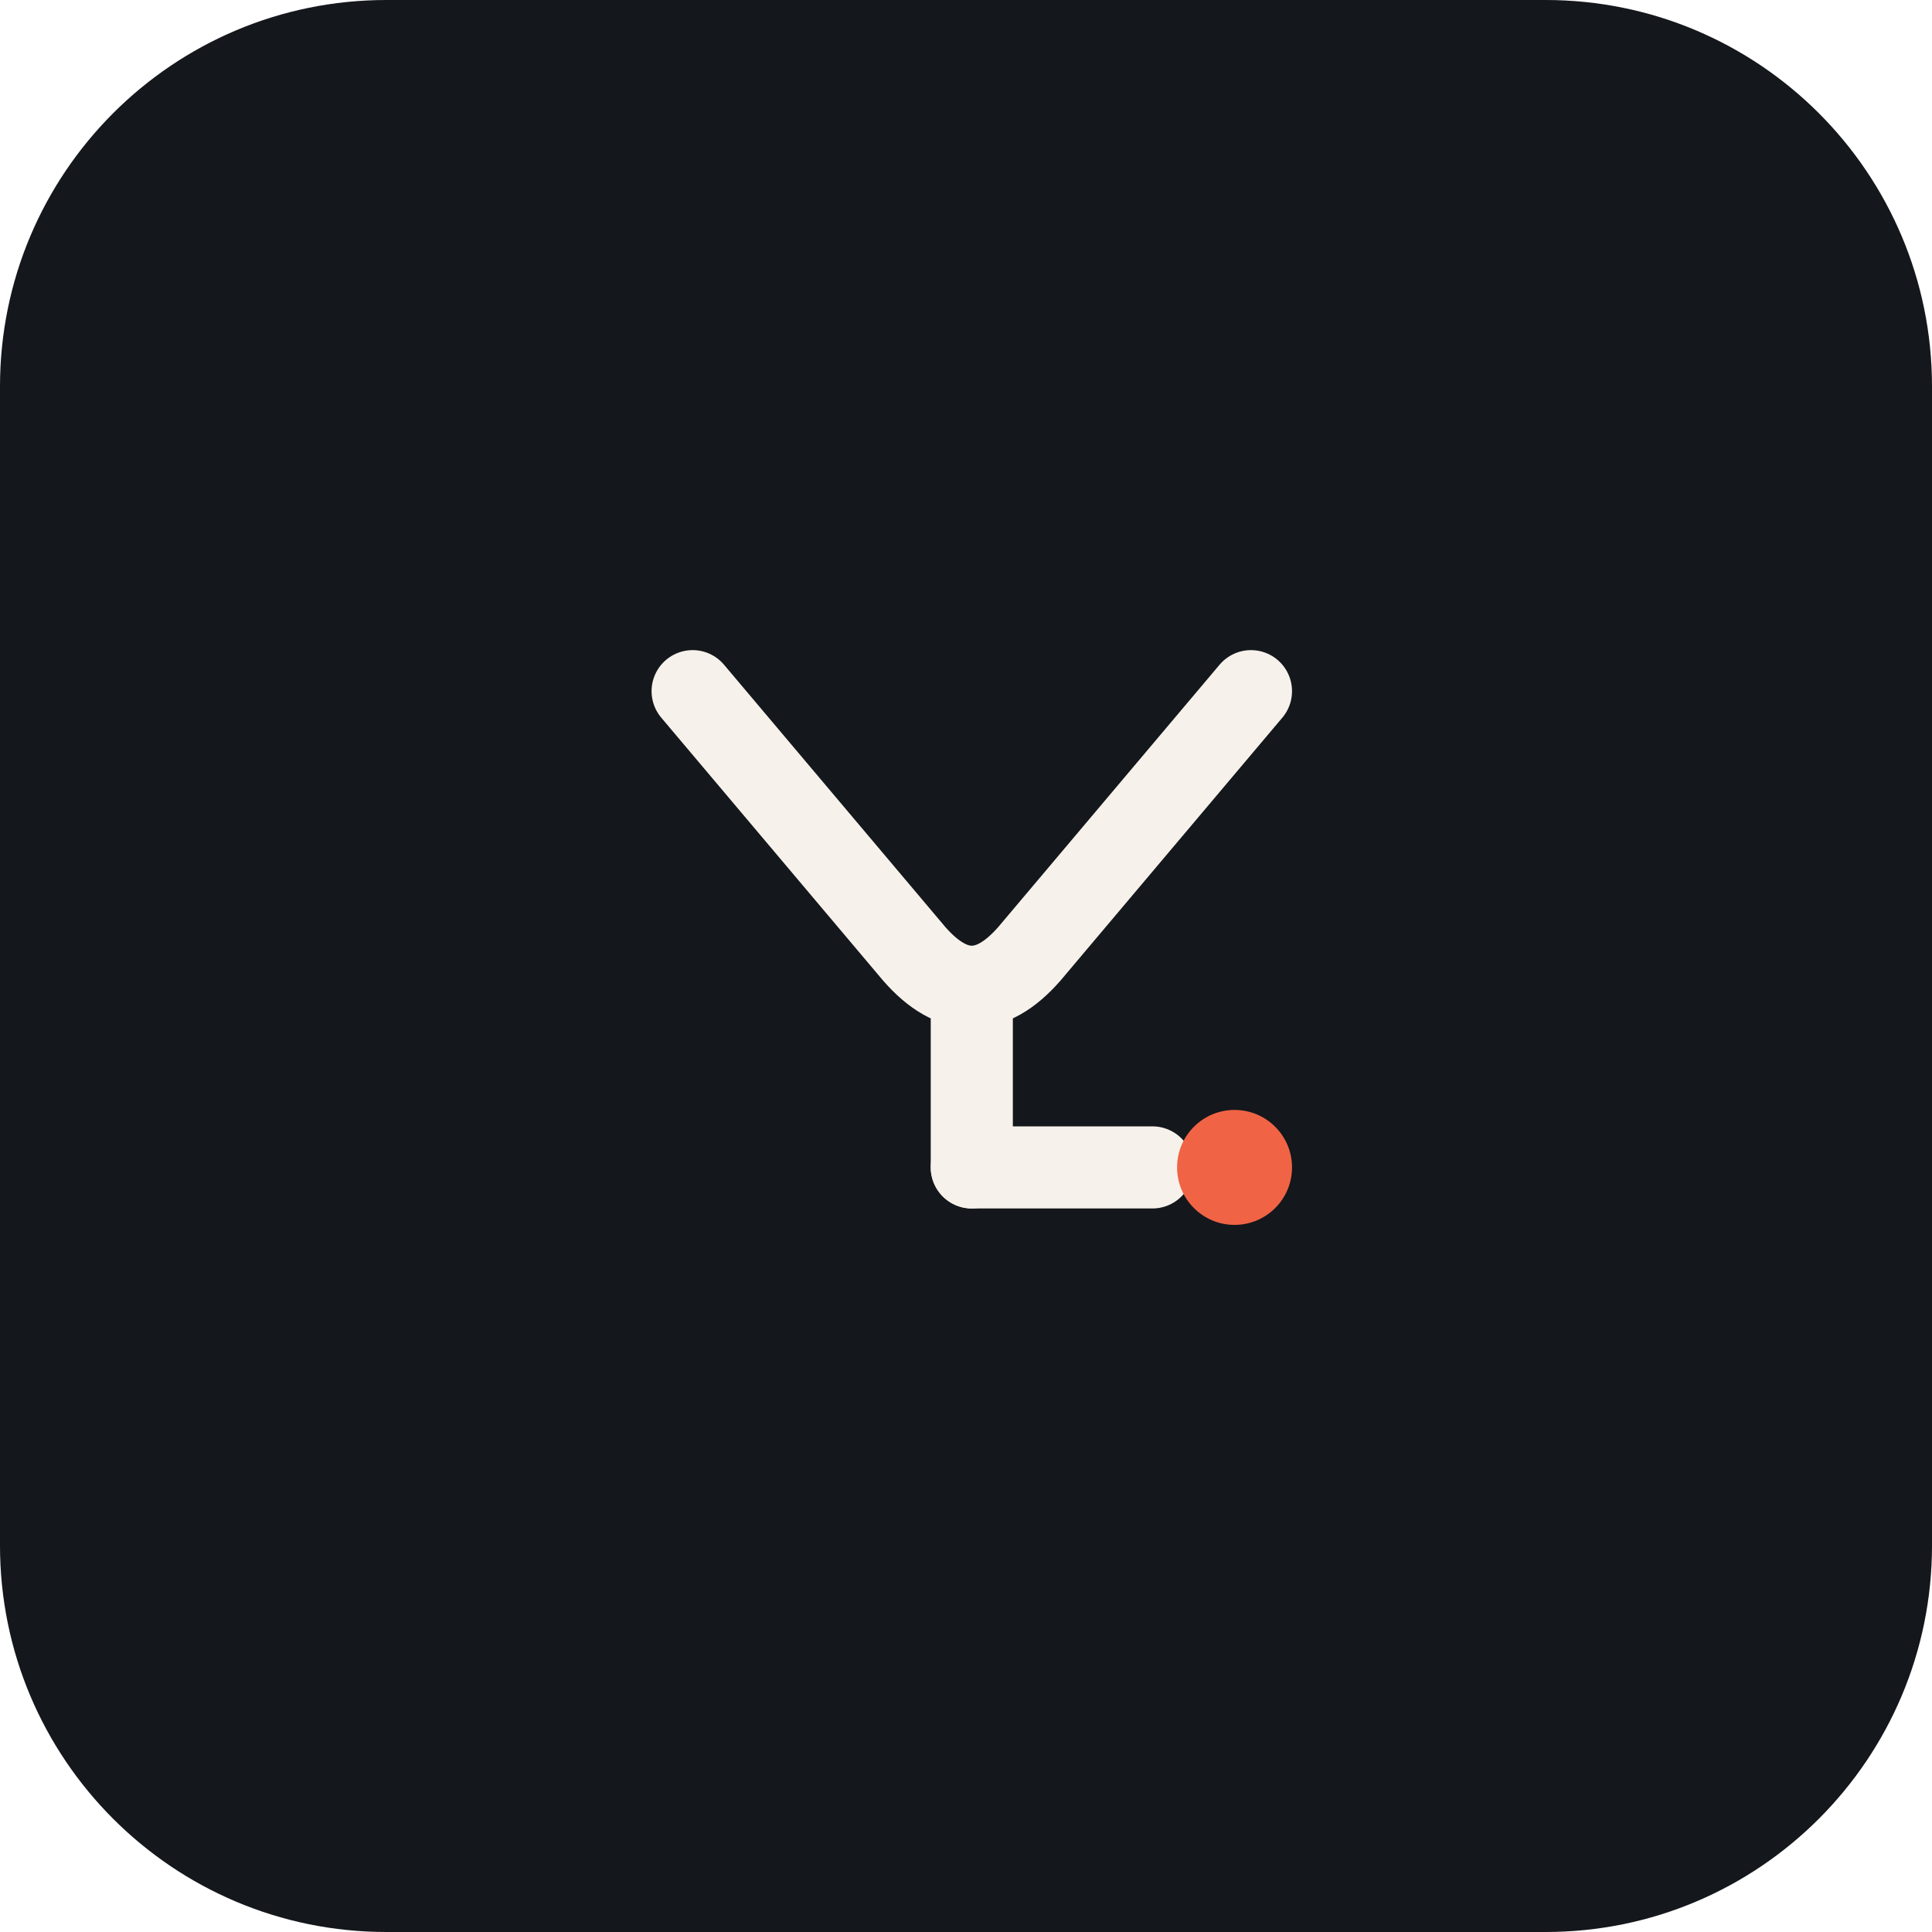
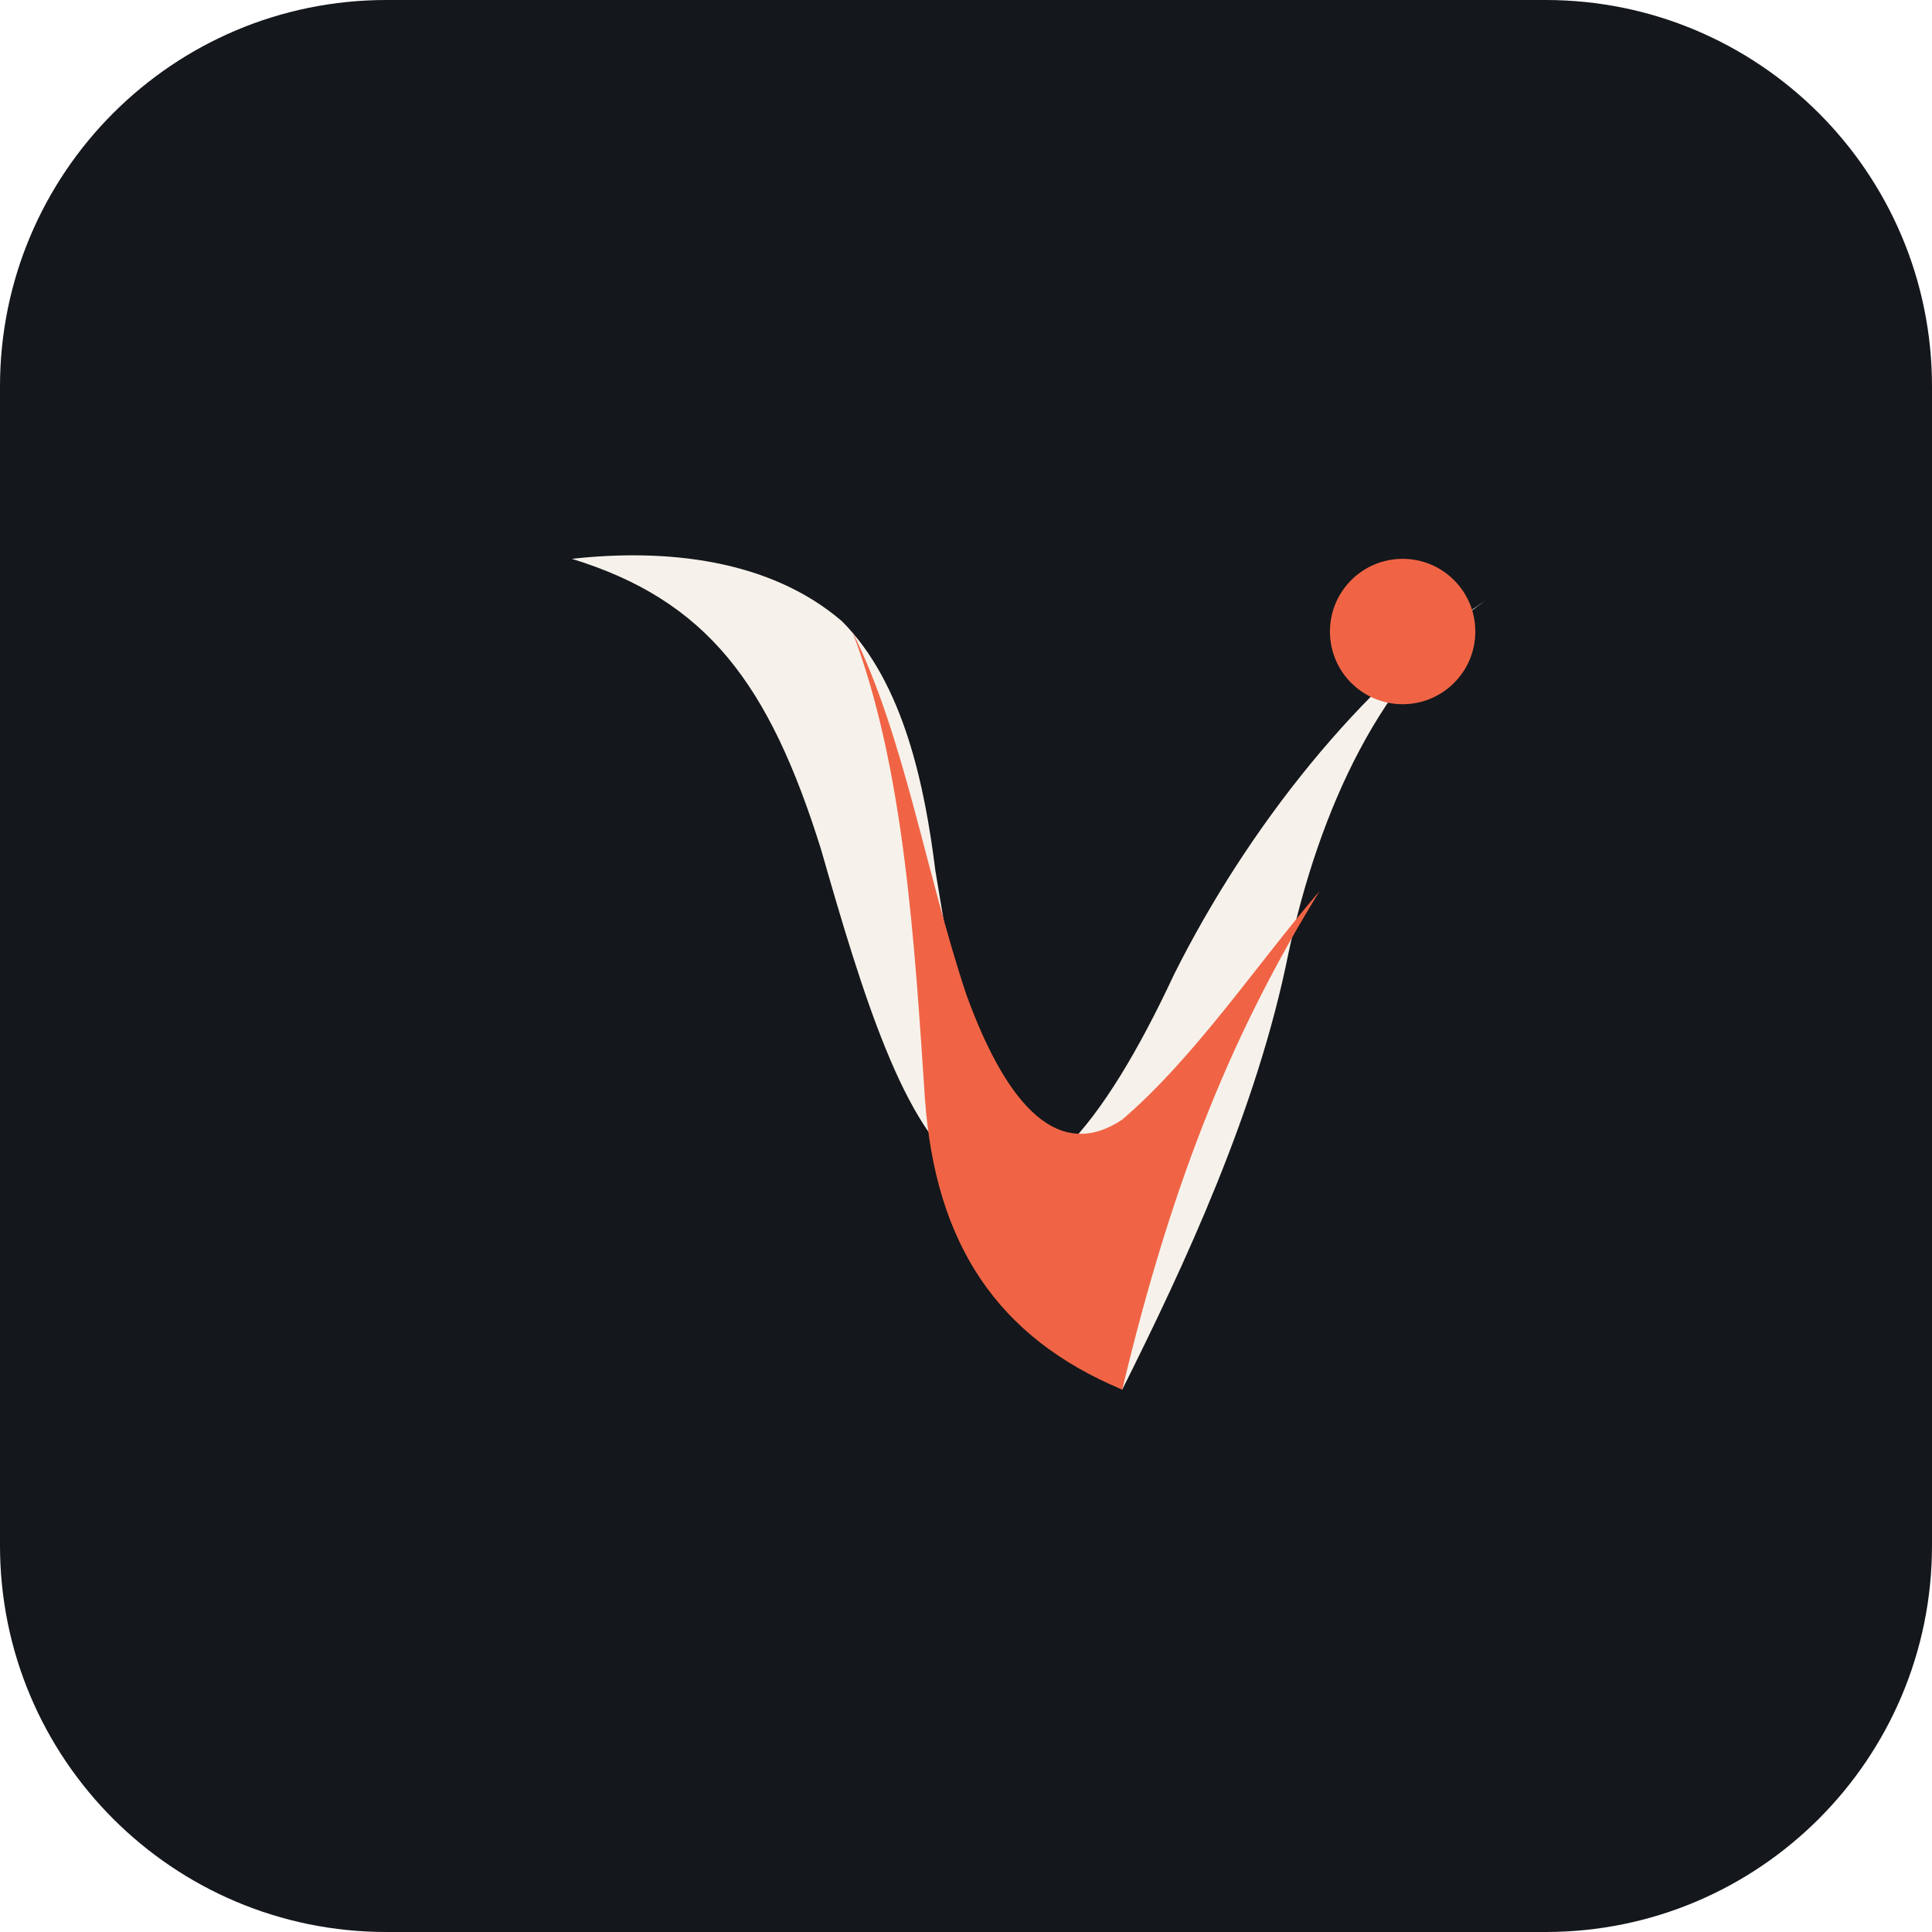
<svg xmlns="http://www.w3.org/2000/svg" width="400" height="400" viewBox="0 0 400 400" role="img" aria-labelledby="title desc">
  <rect width="400" height="400" rx="80" fill="#14171B" />
-   <g transform="translate(106 104) scale(1.7)">
-     <path d="M22 23 L49 55 Q56 63 63 55 L90 23" fill="none" stroke="#F6F2EB" stroke-width="10" stroke-linecap="round" stroke-linejoin="round" />
-     <path d="M56 60 V81" fill="none" stroke="#F6F2EB" stroke-width="10" stroke-linecap="round" />
-     <path d="M56 81 H78" fill="none" stroke="#F6F2EB" stroke-width="10" stroke-linecap="round" />
-     <circle cx="88" cy="81" r="7" fill="#F06445" />
+   <g transform="translate(84 77) scale(2.15)">
+     <path d="M16 18 C25 17 35 18 42 24 C48 30 50 40 51 48 L56 78 C58 89 63 95 69 98 C75 86 82 71 85 56 C88 42 94 29 104 22 C92 30 81 44 74 58 C67 73 60 81 54 77 C48 73 44 60 40 46 C35 30 29 22 16 18 Z" fill="#F6F2EB" />
+     <path d="M43 25 C48 35 50 48 54 60 C58 71 63 76 69 72 C76 66 82 57 88 50 C80 63 74 77 69 98 C57 93 51 84 50 70 C49 55 48 38 43 25 Z" fill="#F06445" />
+     <circle cx="96" cy="25" r="7" fill="#F06445" />
  </g>
</svg>
